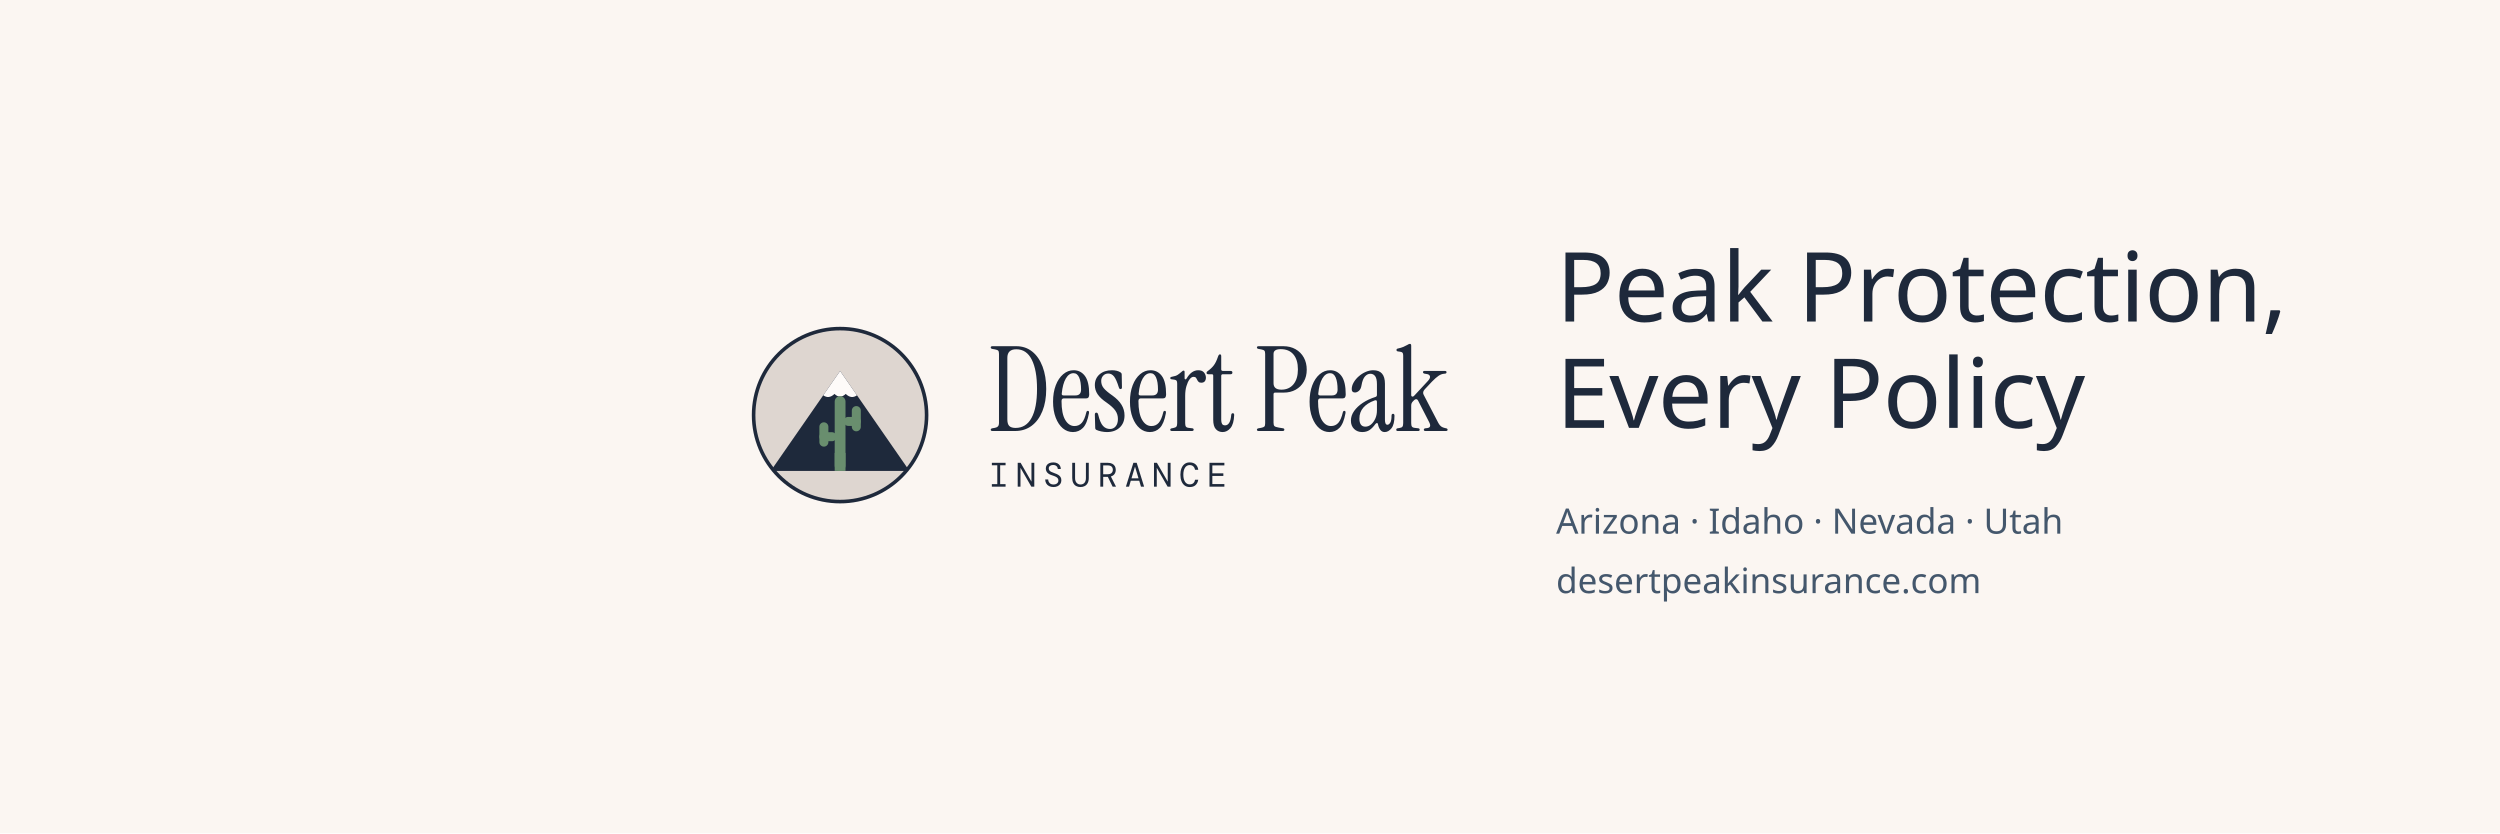
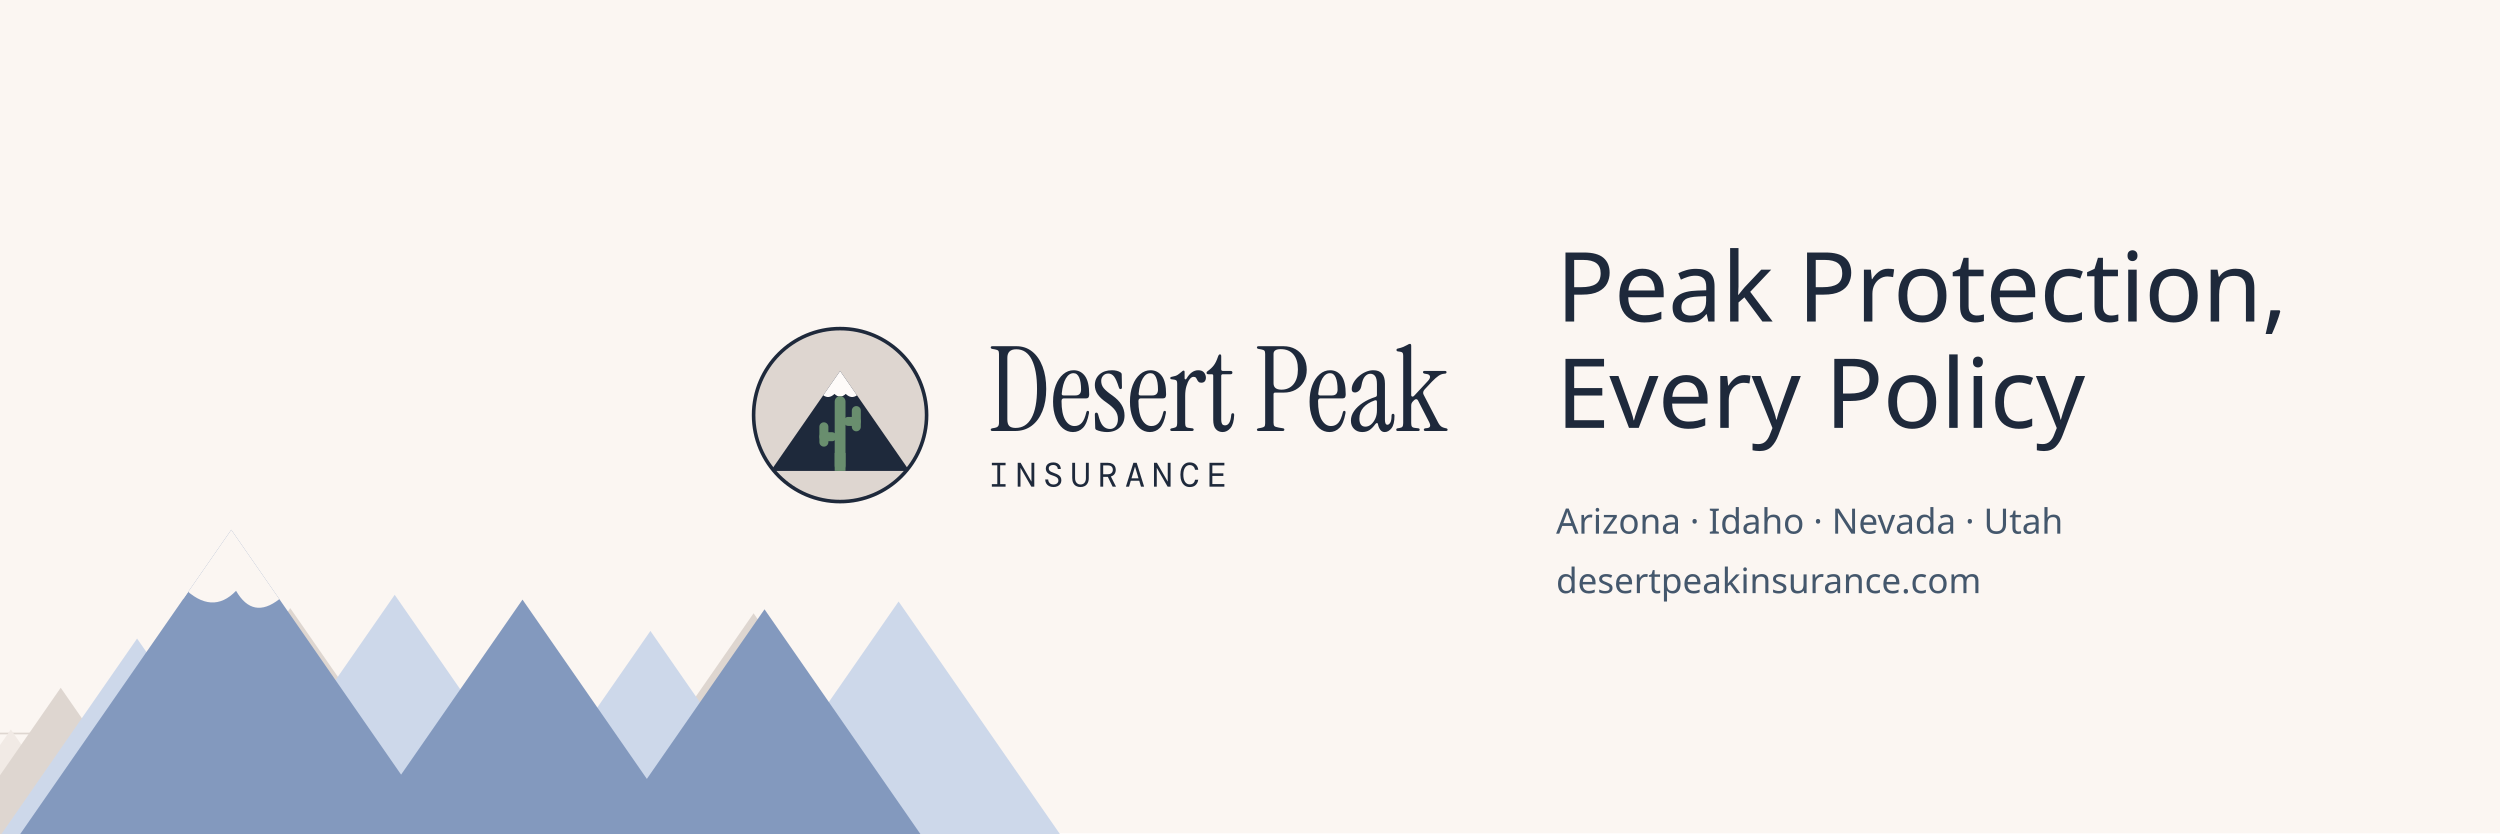
<svg xmlns="http://www.w3.org/2000/svg" viewBox="0 0 1500 500" width="1500" height="500" role="img" aria-labelledby="t">
  <style>@font-face{font-family:"Archivo";src:url("../../../../fonts/archivo-variable.woff2") format("woff2");font-weight:100 900;font-stretch:62% 125%;font-style:normal;font-display:block}
@font-face{font-family:"Archivo";src:url("../../../../fonts/archivo-italic-variable.woff2") format("woff2");font-weight:100 900;font-stretch:62% 125%;font-style:italic;font-display:block}
@font-face{font-family:"Source Serif 4";src:url("../../../../fonts/source-serif-4-variable.woff2") format("woff2");font-weight:200 900;font-style:normal;font-display:block}
@font-face{font-family:"Source Serif 4";src:url("../../../../fonts/source-serif-4-italic-variable.woff2") format("woff2");font-weight:200 900;font-style:italic;font-display:block}
@font-face{font-family:"Instrument Serif";src:url("../../../../fonts/instrument-serif-400.woff2") format("woff2");font-weight:400;font-style:normal;font-display:block}
@font-face{font-family:"Figtree";src:url("../../../../fonts/figtree-variable.woff2") format("woff2");font-weight:300 900;font-style:normal;font-display:block}
@font-face{font-family:"Figtree";src:url("../../../../fonts/figtree-italic-variable.woff2") format("woff2");font-weight:300 900;font-style:italic;font-display:block}
@font-face{font-family:"DM Mono";src:url("../../../../fonts/dm-mono-400.woff2") format("woff2");font-weight:400;font-style:normal;font-display:block}</style>
  <rect width="1500" height="500" fill="#FBF6F2" />
+   <g data-art="ridges">
+     <rect x="0" y="439.6" width="400" height="1" fill="#DED6D0" />
+     <polygon fill="#F1EAE5" points="-40,502 -38.12,502 6.5,437.68 51.12,502 43.88,502 90.13,435.32 136.39,502 117.59,502 153.94,449.59 190.3,502 183.41,502 225.42,441.43 267.44,502 256.34,502 302.68,435.2 349.01,502 334.65,502 389.59,422.8 444.52,502 429.18,502 471.07,441.62 512.96,502 460,502" />
+     <polygon fill="#DED6D0" points="-40,502 -25.55,502 36.43,412.65 98.41,502 79,502 174.14,364.86 269.27,502 243.52,502 318.99,393.21 394.46,502 359.16,502 452.15,367.96 545.13,502 460,502" />
+     <polygon fill="#CDD8EA" points="-40,502 -0.22,502 82.24,383.12 164.7,502 136.15,502 236.82,356.88 337.49,502 304.62,502 390.25,378.56 475.88,502 441.27,502 539.15,360.89 637.04,502 460,502" />
+     <polygon fill="#8399BE" points="-40,502 11.03,502 138.75,317.87 266.48,502 214.83,502 313.5,359.76 412.16,502 364.07,502 458.71,365.58 553.34,502 460,502" />
+     <path fill="#FBF6F2" d="M 138.75 317.87 L 167.61 359.47 q -15.87 12.48 -25.97 -4.99 q -14.43 14.98 -31.74 -2.08 L 109.89 359.47 Z" />
+   </g>
  <g data-logo="daniel/logo-horizontal.svg" transform="translate(450 195) scale(1.59)">
    <g transform="scale(.17)">
      <circle cx="200" cy="200" r="192" fill="#ded6d0" />
      <clipPath id="dpc">
        <circle cx="200" cy="200" r="192" />
      </clipPath>
      <g clip-path="url(#dpc)">
        <path fill="#1e293b" d="m200 102 154 222H46z" />
        <path fill="#fefbf9" d="m200 102 37.46 54q-12.49 9-24.97-3-12.49 12-24.98 0-12.48 12-24.97 3Z" />
        <g fill="#698e6e">
          <rect width="24" height="166" x="188" y="158" rx="12" />
          <path d="M188 284h24v40h-24z" />
          <rect width="20" height="56" x="226" y="180" rx="10" />
          <rect width="38" height="20" x="208" y="204" rx="10" />
          <rect width="20" height="54" x="154" y="216" rx="10" />
          <rect width="38" height="20" x="154" y="238" rx="10" />
        </g>
      </g>
      <circle cx="200" cy="200" r="192" fill="none" stroke="#1e293b" stroke-width="8" />
    </g>
    <path fill="#1e293b" d="M91.51 40q-.67 0-.67-.49 0-.4.58-.53l1.02-.18q1.52-.27 1.52-1.73V10.93q0-.93-.29-1.24t-1.23-.49l-1.02-.18q-.58-.13-.58-.53 0-.49.67-.49h8.98q3.47 0 6 2.02t3.91 5.67q1.38 3.64 1.38 8.44 0 4.85-1.45 8.4-1.44 3.56-4.06 5.51-2.63 1.96-6.23 1.96Zm8.71-1.16q3.96 0 6.02-3.77 2.07-3.78 2.07-10.94 0-7.11-1.98-11.04-1.97-3.93-5.84-3.93-3.38 0-3.38 3.24v23.2q0 1.78.73 2.51.74.73 2.38.73m21.65 1.56q-2.14 0-3.83-1.42-1.68-1.42-2.68-4.02t-1-6.03q0-3.51 1.02-6.17t2.8-4.18 3.95-1.51q2.63 0 4.25 2.15 1.62 2.16 1.62 7 0 1.47-1.11 1.47h-8.45q-.88 0-.88 1.02 0 4.71 1.37 7.07 1.38 2.35 3.51 2.35 1.69 0 2.76-1.2t1.73-4.04q.14-.49.58-.49.53 0 .4.89-.71 3.95-2.27 5.53-1.55 1.58-3.77 1.58m-3.56-13.82h4.49q2.13 0 2.13-2.22 0-2.89-.71-4.54-.71-1.64-2.13-1.64-1.73 0-2.91 2t-1.54 5.69q-.08.71.67.71m16.4 13.82q-1.02 0-2.18-.24-1.15-.25-1.86-.6-.4-.23-.4-.76l-.14-4.98q0-.75.58-.75.49 0 .67.71.75 3.15 1.84 4.31t2.65 1.15q1.29 0 2.13-1t.84-2.77-.97-3.16-3.29-3.02q-2.31-1.56-3.38-3.13-1.07-1.58-1.07-3.45 0-2.53 1.78-4.09 1.78-1.55 4.71-1.55.89 0 1.74.2.84.2 1.51.64.4.27.4.71l.09 4.89q0 .67-.54.67-.31 0-.44-.2-.14-.2-.22-.51-.89-2.89-1.78-4.03-.89-1.13-2.18-1.13-1.16 0-1.91.8-.76.8-.76 2 0 1.56.94 2.71.93 1.16 3.37 2.85 2.23 1.6 3.36 3.44 1.13 1.85 1.13 4.02 0 2.85-1.82 4.56t-4.8 1.71m16.18 0q-2.13 0-3.82-1.42t-2.69-4.02-1-6.03q0-3.51 1.02-6.17t2.8-4.18 3.96-1.51q2.62 0 4.24 2.15 1.62 2.16 1.62 7 0 1.47-1.11 1.47h-8.44q-.89 0-.89 1.02 0 4.71 1.38 7.07 1.37 2.35 3.51 2.35 1.69 0 2.75-1.2 1.07-1.2 1.74-4.04.13-.49.57-.49.54 0 .4.89-.71 3.95-2.26 5.53-1.56 1.58-3.78 1.58m-3.56-13.82h4.49q2.14 0 2.14-2.22 0-2.89-.72-4.54-.71-1.64-2.13-1.64-1.73 0-2.91 2t-1.53 5.69q-.09.71.66.71m17.43-6.4q1.82-3.11 4.4-3.11 1.46 0 2.17.86.71.87.71 1.94 0 .84-.42 1.37t-1.31.54q-.71 0-1.04-.34-.34-.33-.54-.77-.2-.45-.46-.78-.27-.33-.89-.33-.8 0-1.51.95-.71.96-1.18 2.56t-.47 3.64v10.31q0 .94.29 1.34t1.22.48l1.2.14q.49.09.49.49 0 .53-.66.53h-7.52q-.66 0-.66-.49 0-.4.58-.53l.53-.09q.93-.18 1.22-.56.29-.37.29-1.31V22.09q0-.8-.24-1.09-.25-.29-.87-.38l-.93-.13q-.58-.05-.58-.49 0-.36.71-.49 1.38-.22 2.11-.71t1.53-1.2q.4-.4.67-.4.4 0 .4.53v2.4q0 .31.27.38.26.07.49-.33m13.6 20.22q-1.56 0-2.56-1.09t-1-3.58V19.11q0-.53-.53-.53h-1.29q-.71 0-.71-.54 0-.35.4-.62 1.46-1.02 2.35-2.2t1.56-3.22q.31-.93.75-.93.49 0 .49.71v4.93q0 .62.62.62h2.89q.71 0 .71.63 0 .62-.71.62h-2.89q-.62 0-.62.62v16.58q0 .98.31 1.53.31.56 1.16.56.93 0 1.53-.94t.78-3.02q.09-.62.58-.62.53 0 .53.67-.13 3.42-1.4 4.93t-2.95 1.51m13.6-.4q-.67 0-.67-.49 0-.4.58-.53l1.02-.18q.93-.18 1.22-.49t.29-1.24V10.93q0-.93-.29-1.24t-1.22-.49l-1.02-.18q-.58-.13-.58-.53 0-.49.67-.49h9.28q2.63 0 4.63 1.13 2 1.14 3.11 3.14t1.11 4.62q0 2.53-1.11 4.49-1.11 1.95-3.07 3.04t-4.53 1.09h-3.2q-.62 0-.62.62v10.76q0 .93.35 1.27.36.33 1.6.55l1.65.27q.48.09.48.49 0 .53-.66.53Zm5.6-18.04q0 2.44 2.97 2.44 2.89 0 4.56-2.04t1.67-5.6q0-3.65-1.69-5.65t-4.8-2q-2.71 0-2.71 1.78Zm21.11 18.44q-2.14 0-3.83-1.42-1.68-1.42-2.68-4.02t-1-6.03q0-3.51 1.02-6.17t2.8-4.18 3.95-1.51q2.63 0 4.25 2.15 1.62 2.16 1.62 7 0 1.47-1.11 1.47h-8.45q-.88 0-.88 1.02 0 4.71 1.37 7.07 1.38 2.35 3.51 2.35 1.69 0 2.76-1.2t1.73-4.04q.14-.49.58-.49.53 0 .4.89-.71 3.95-2.27 5.53-1.55 1.58-3.77 1.58m-3.56-13.82h4.49q2.13 0 2.13-2.22 0-2.89-.71-4.54-.71-1.64-2.13-1.64-1.73 0-2.91 2t-1.54 5.69q-.08.71.67.71m15.91 13.82q-1.86 0-3.06-1.18t-1.2-3.13q0-1.91 1.2-3.62t3.28-3.09 4.76-2.22q.58-.18.58-.76v-4.04q0-2.14-.67-3.05t-1.82-.91q-1.11 0-2.02 1t-1.31 3.36q-.23 1.42-.96 2.06t-1.49.65q-1.24 0-1.24-1.25 0-1.29.73-2.55.73-1.27 1.93-2.31 1.2-1.05 2.63-1.67 1.42-.62 2.84-.62 4.4 0 4.4 5.11v13.6q0 1.86.93 1.86.58 0 1.07-.77.49-.78.49-2.65 0-.71.58-.71.53 0 .53.76 0 3.24-1.13 4.69-1.14 1.44-2.56 1.44-1.07 0-1.69-.87-.62-.86-.84-2.06-.05-.45-.38-.47t-.64.42q-1.07 1.47-2.18 2.22t-2.76.76m1.2-2.04q1.16 0 2.14-.83.97-.82 1.6-2.2.62-1.37.62-3.11v-3.24q0-.85-.94-.49-2.71.98-4.2 2.69-1.48 1.71-1.48 4.11 0 3.07 2.26 3.07M244.4 40q-.53 0-.53-.49 0-.44.49-.53l.62-.09q.93-.13 1.22-.53t.29-1.34V11.56q0-.8-.25-1.09-.24-.29-.86-.38l-.94-.13q-.48-.09-.48-.54 0-.44.48-.53 1.25-.27 2.09-.62.85-.36 1.43-.71.71-.45 1.06-.45.49 0 .49.71v18.62q0 .45.38.56t.73-.29l5.2-5.6q.94-1.02.78-1.71t-1.04-.87l-1.03-.17q-.57-.14-.57-.58 0-.45.62-.45h7.64q.62 0 .62.49t-.57.54l-.4.04q-1.03.09-2.05.78t-2.44 2.15l-2.76 2.94q-.93 1.02-.44 2l5.6 10.75q.49.89 1.06 1.29t1.43.58l.44.09q.53.13.53.53 0 .49-.62.49h-7.73q-.62 0-.62-.49 0-.44.57-.53l.76-.09q1.69-.22.71-2.18l-4.22-8.22q-.22-.45-.65-.49-.42-.04-.77.31l-.49.49q-.4.4-.54.8-.13.4-.13.89v6.53q0 .94.29 1.34t1.22.48l1.2.14q.49.09.49.53 0 .49-.53.49ZM91.27 61v-.94h2.05v-7.12h-2.05V52h5.17v.94H94.4v7.12h2.04V61Zm9.75 0v-9h1.1l4.09 7.11V52h1.07v9h-1.12l-4.09-7.11V61Zm13.5.15q-.95 0-1.65-.36t-1.08-1-.4-1.5h1.14q.01.77.52 1.33.5.56 1.47.56.89 0 1.37-.43t.48-1.04q0-.5-.23-.84t-.75-.6q-.52-.27-1.4-.55-1.23-.37-1.8-1.02-.56-.64-.56-1.59 0-.64.33-1.16t.96-.81 1.53-.29q.85 0 1.49.31.64.32.99.88t.35 1.3h-1.13q0-.36-.19-.71t-.58-.58-.98-.23q-.7 0-1.18.34t-.48.94q0 .45.22.75.21.31.7.56t1.32.54q.79.25 1.35.6.55.34.86.84t.3 1.24q0 .74-.37 1.3-.38.57-1.05.9-.66.32-1.55.32m10.18 0q-.9 0-1.6-.37t-1.1-1.14q-.41-.76-.41-1.92V52h1.08v5.76q0 1.16.57 1.79t1.49.63 1.48-.63q.55-.63.55-1.79V52h1.08v5.72q0 1.16-.41 1.92-.41.77-1.12 1.14t-1.61.37m7.5-.15v-9h2.76q1.04 0 1.72.35t1.01.94q.33.6.33 1.36 0 .89-.45 1.56-.46.68-1.4.95l1.95 3.84h-1.28l-1.81-3.69h-1.75V61Zm1.08-4.68h1.64q1.03 0 1.51-.47.49-.47.49-1.2 0-.77-.47-1.22t-1.54-.45h-1.63Zm8.57 4.68 2.82-9h1.25l2.8 9h-1.18l-.66-2.24h-3.19l-.65 2.24Zm3.41-7.48-1.3 4.34h2.65l-1.3-4.34Zm7.19 7.48v-9h1.1l4.09 7.11V52h1.07v9h-1.12l-4.09-7.11V61Zm13.47.15q-1.09 0-1.88-.57-.79-.58-1.21-1.62-.42-1.05-.42-2.46 0-1.4.42-2.45t1.21-1.63 1.88-.57q1.39 0 2.24.76.85.77.99 2.04h-1.2q-.13-.76-.64-1.27-.51-.52-1.39-.52-1.12 0-1.76.97t-.64 2.67.64 2.67 1.76.97q.91 0 1.41-.49t.62-1.26h1.2q-.21 1.29-1.02 2.03t-2.21.73m7.47-.15v-9h5.62v.98h-4.54v2.99h4.15v.98h-4.15v3.07h4.54V61Z" data-logo="wordmark.svg" />
  </g>
  <text font-family="Instrument Serif" font-size="58" font-weight="400" fill="#1E293B" letter-spacing="-0.005em">
    <tspan x="933.66" y="192.91">Peak Protection,</tspan>
    <tspan x="933.66" y="256.71">Every Policy</tspan>
  </text>
  <text font-family="DM Mono" font-size="21" font-weight="400" fill="#44576C">
    <tspan x="933.66" y="320.19">Arizona · Idaho · Nevada · Utah</tspan>
    <tspan x="933.66" y="355.89">desertpeakinsurance.com</tspan>
  </text>
</svg>
